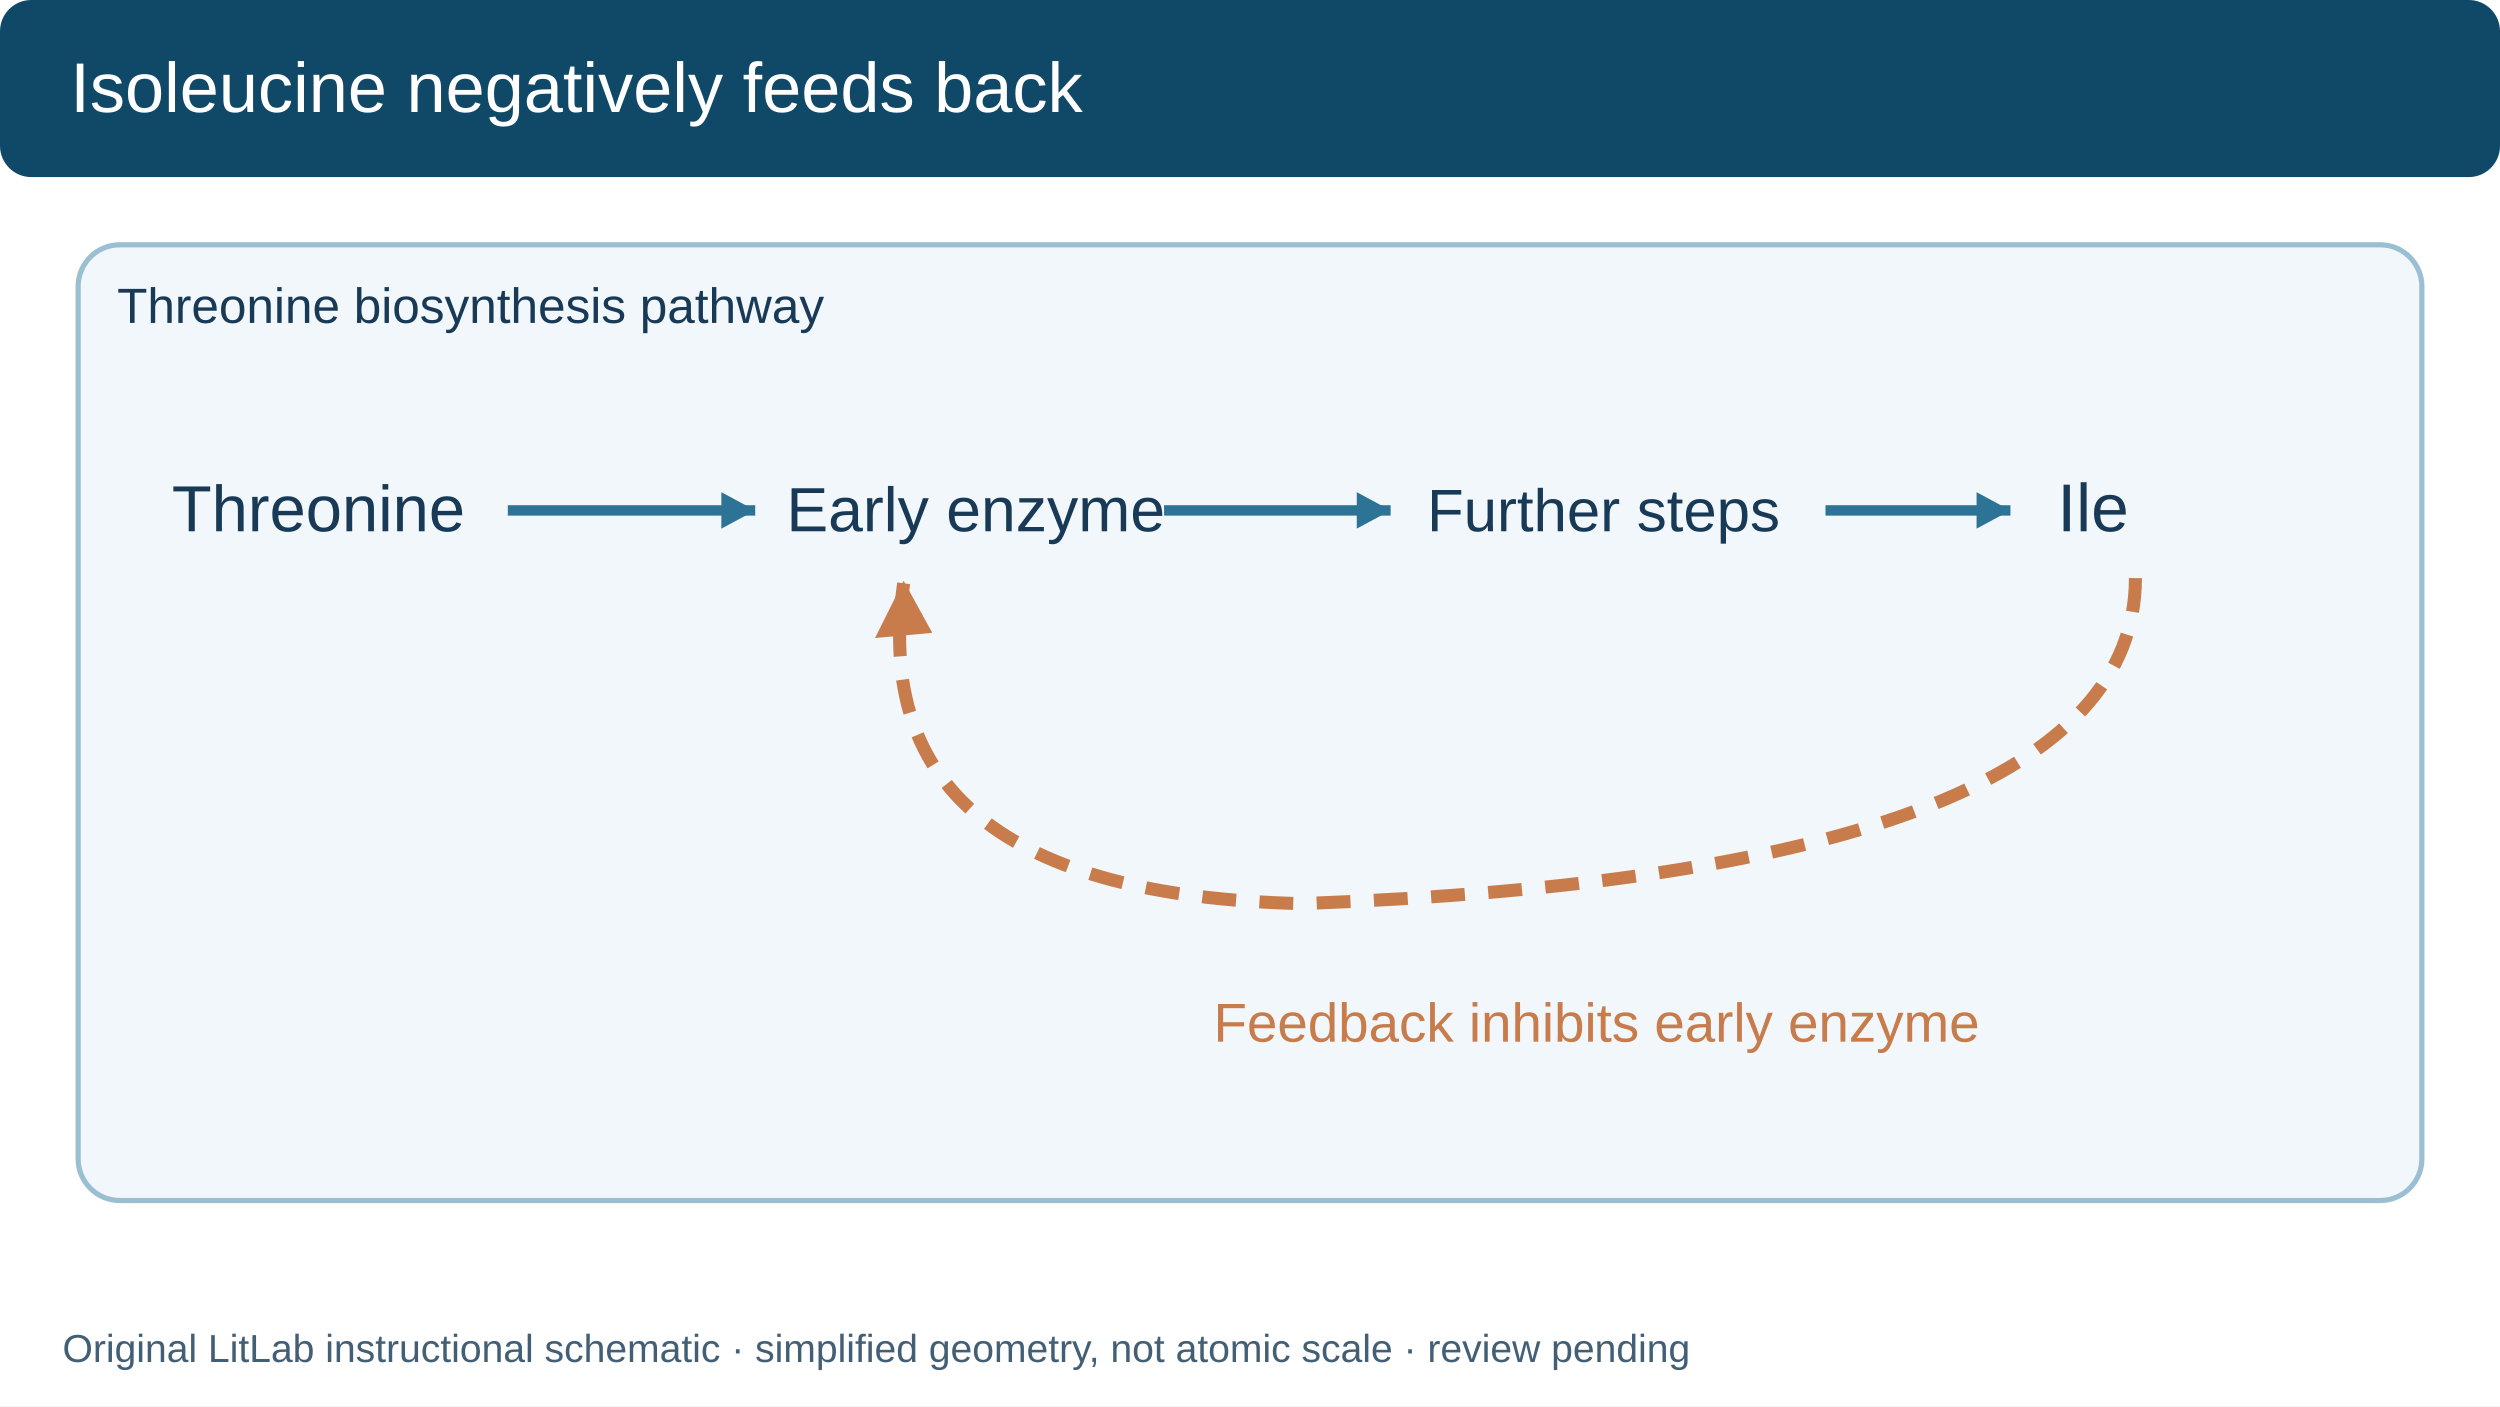
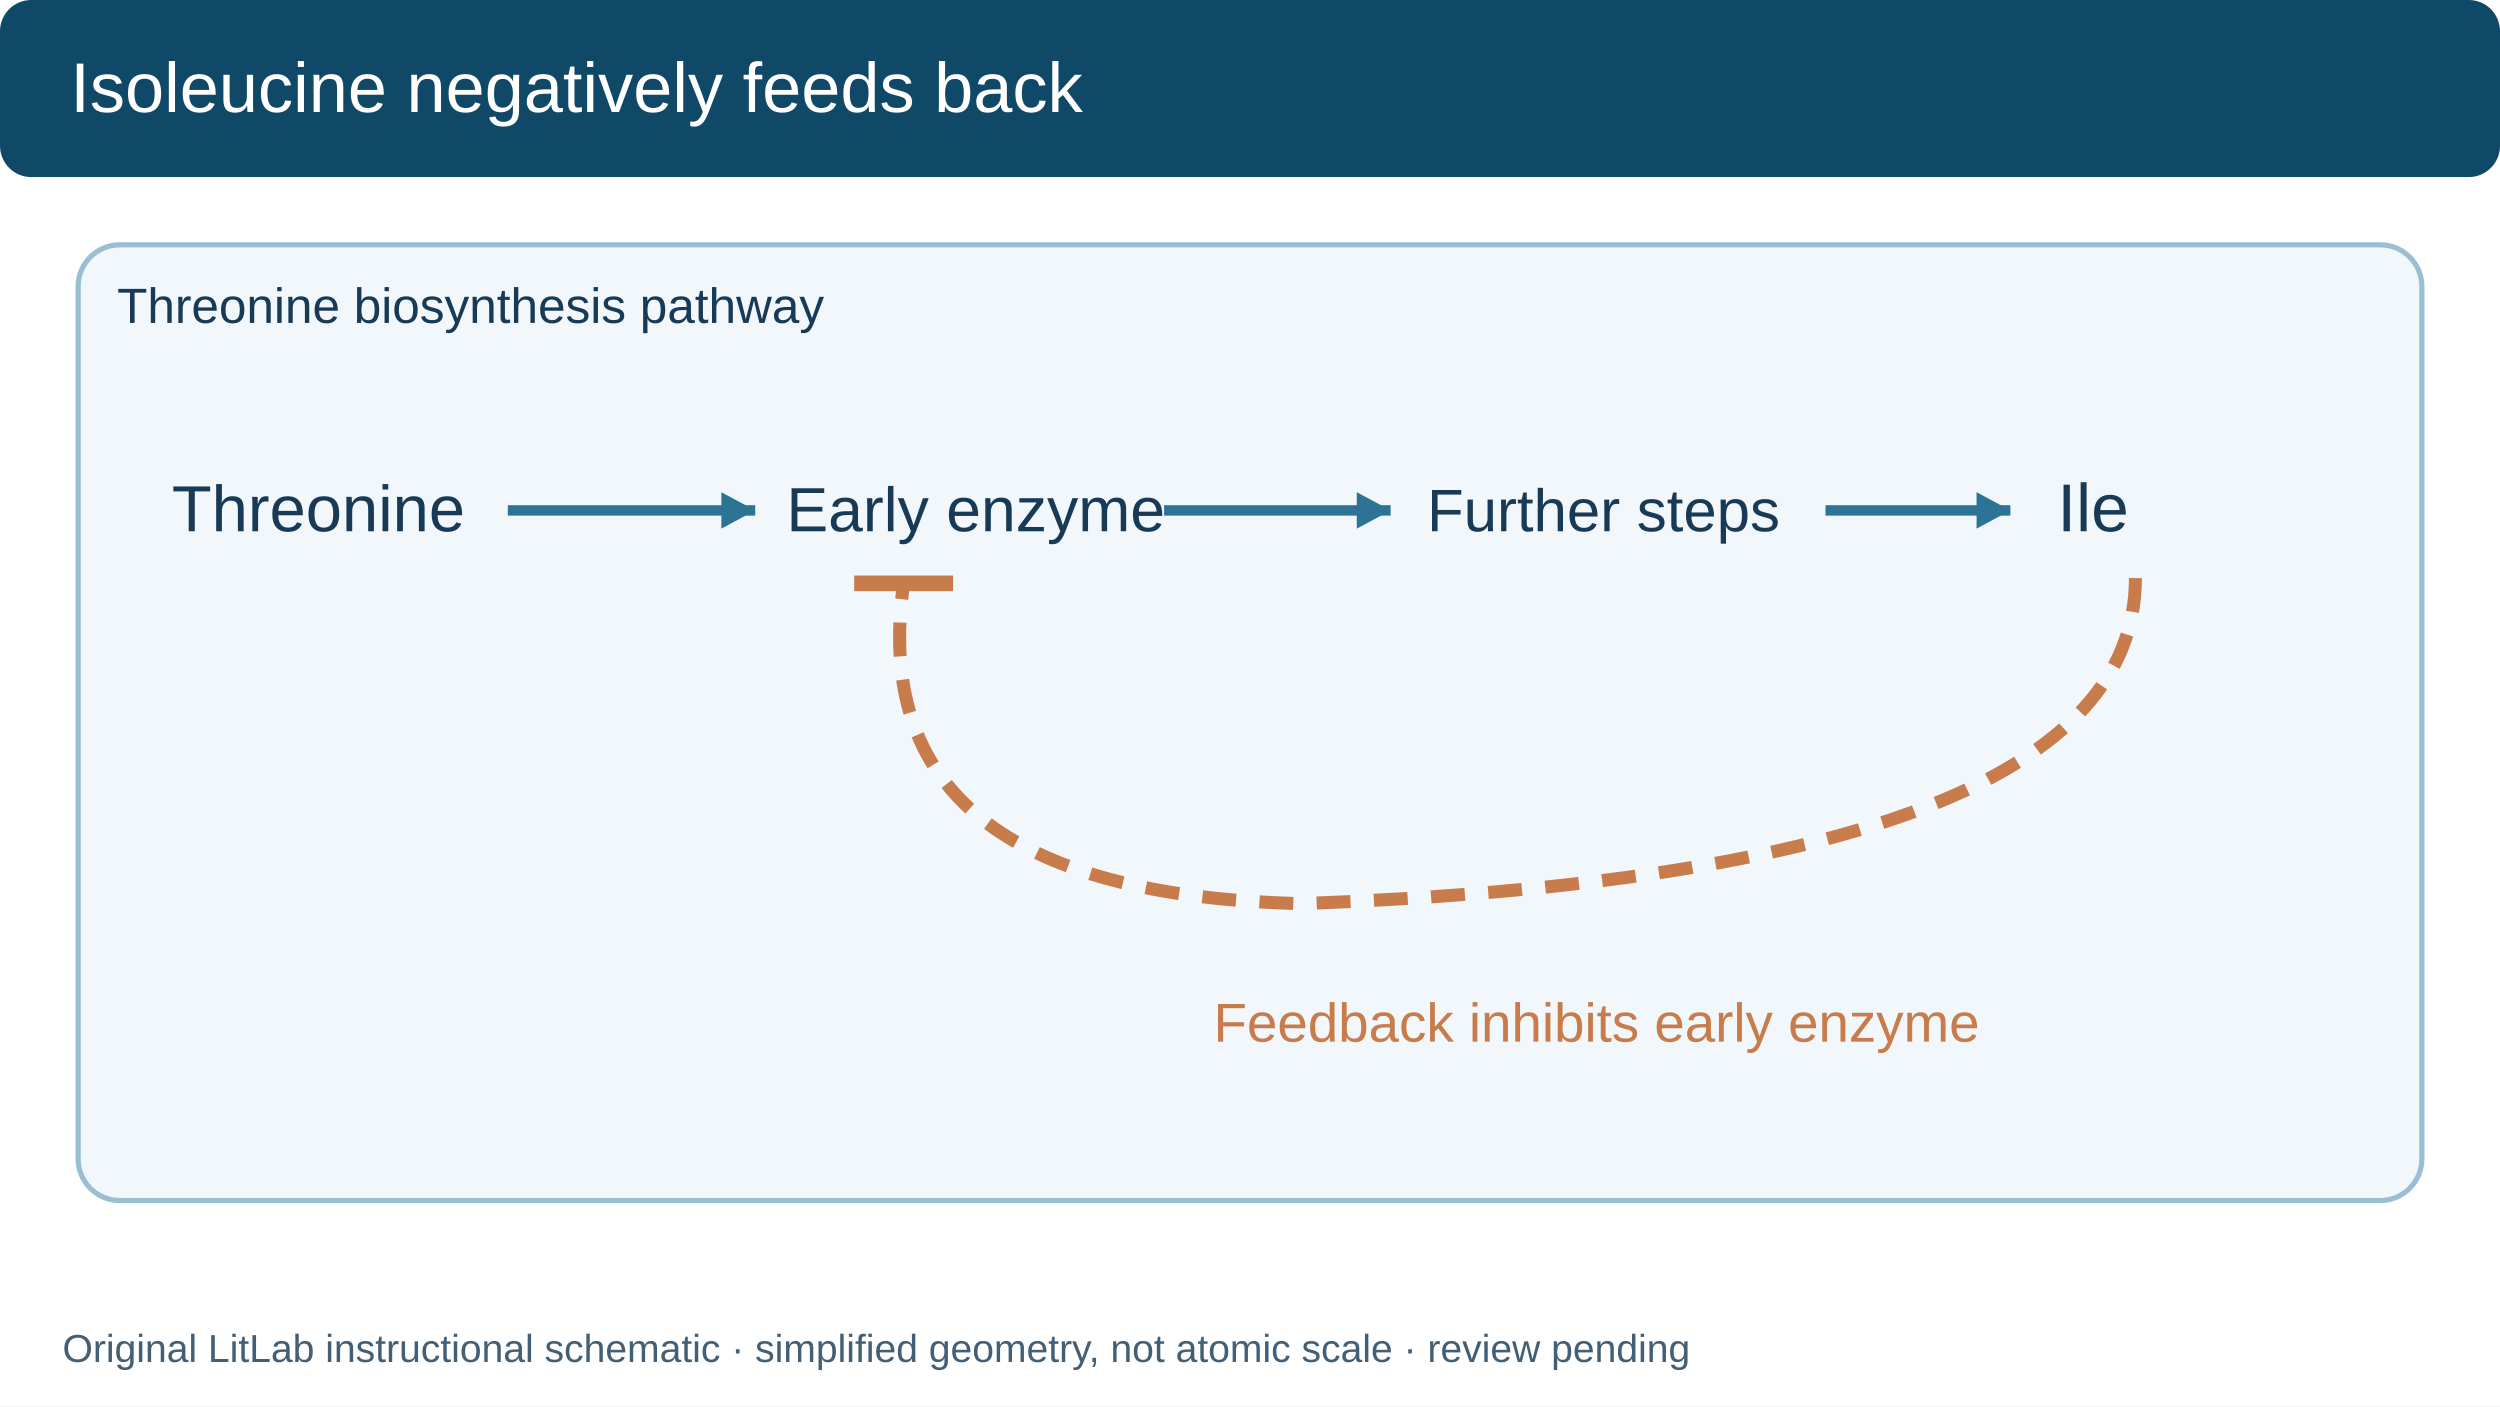
<svg xmlns="http://www.w3.org/2000/svg" role="img" viewBox="0 0 960 540">
  <rect width="960" height="540" fill="#fff" />
  <rect width="960" height="68" rx="12" fill="#104968" />
  <text x="27" y="43" font-family="Arial,sans-serif" font-size="27" fill="#fff">Isoleucine negatively feeds back</text>
  <rect x="30" y="94" width="900" height="367" rx="16" fill="#f1f7fa" stroke="#9bbfd2" stroke-width="2" />
  <text x="45" y="124" font-family="Arial,sans-serif" font-size="19" fill="#183a56">Threonine biosynthesis pathway</text>
  <text x="66" y="204" font-family="Arial,sans-serif" font-size="25" fill="#183a56">Threonine</text>
  <line x1="195" y1="196" x2="290" y2="196" stroke="#2d7396" stroke-width="4" />
  <polygon points="290,196 277,189 277,203" fill="#2d7396" />
  <text x="302" y="204" font-family="Arial,sans-serif" font-size="24" fill="#183a56">Early enzyme</text>
  <line x1="447" y1="196" x2="534" y2="196" stroke="#2d7396" stroke-width="4" />
  <polygon points="534,196 521,189 521,203" fill="#2d7396" />
  <text x="548" y="204" font-family="Arial,sans-serif" font-size="23" fill="#183a56">Further steps</text>
  <line x1="701" y1="196" x2="772" y2="196" stroke="#2d7396" stroke-width="4" />
  <polygon points="772,196 759,189 759,203" fill="#2d7396" />
  <text x="790" y="204" font-family="Arial,sans-serif" font-size="26" fill="#183a56">Ile</text>
  <path d="M820 222 Q820 335 500 347 Q330 343 347 224" fill="none" stroke="#c87b4b" stroke-width="5" stroke-dasharray="13 9" />
-   <polygon points="347,223 336,245 358,243" fill="#c87b4b" />
+   <path d="M328 224 L366 224" stroke="#c87b4b" stroke-width="6" />
  <text x="466" y="400" font-family="Arial,sans-serif" font-size="21" fill="#c87b4b">Feedback inhibits early enzyme</text>
  <text x="24" y="523" font-family="Arial,sans-serif" font-size="15" fill="#425f75">Original LitLab instructional schematic · simplified geometry, not atomic scale · review pending</text>
</svg>
